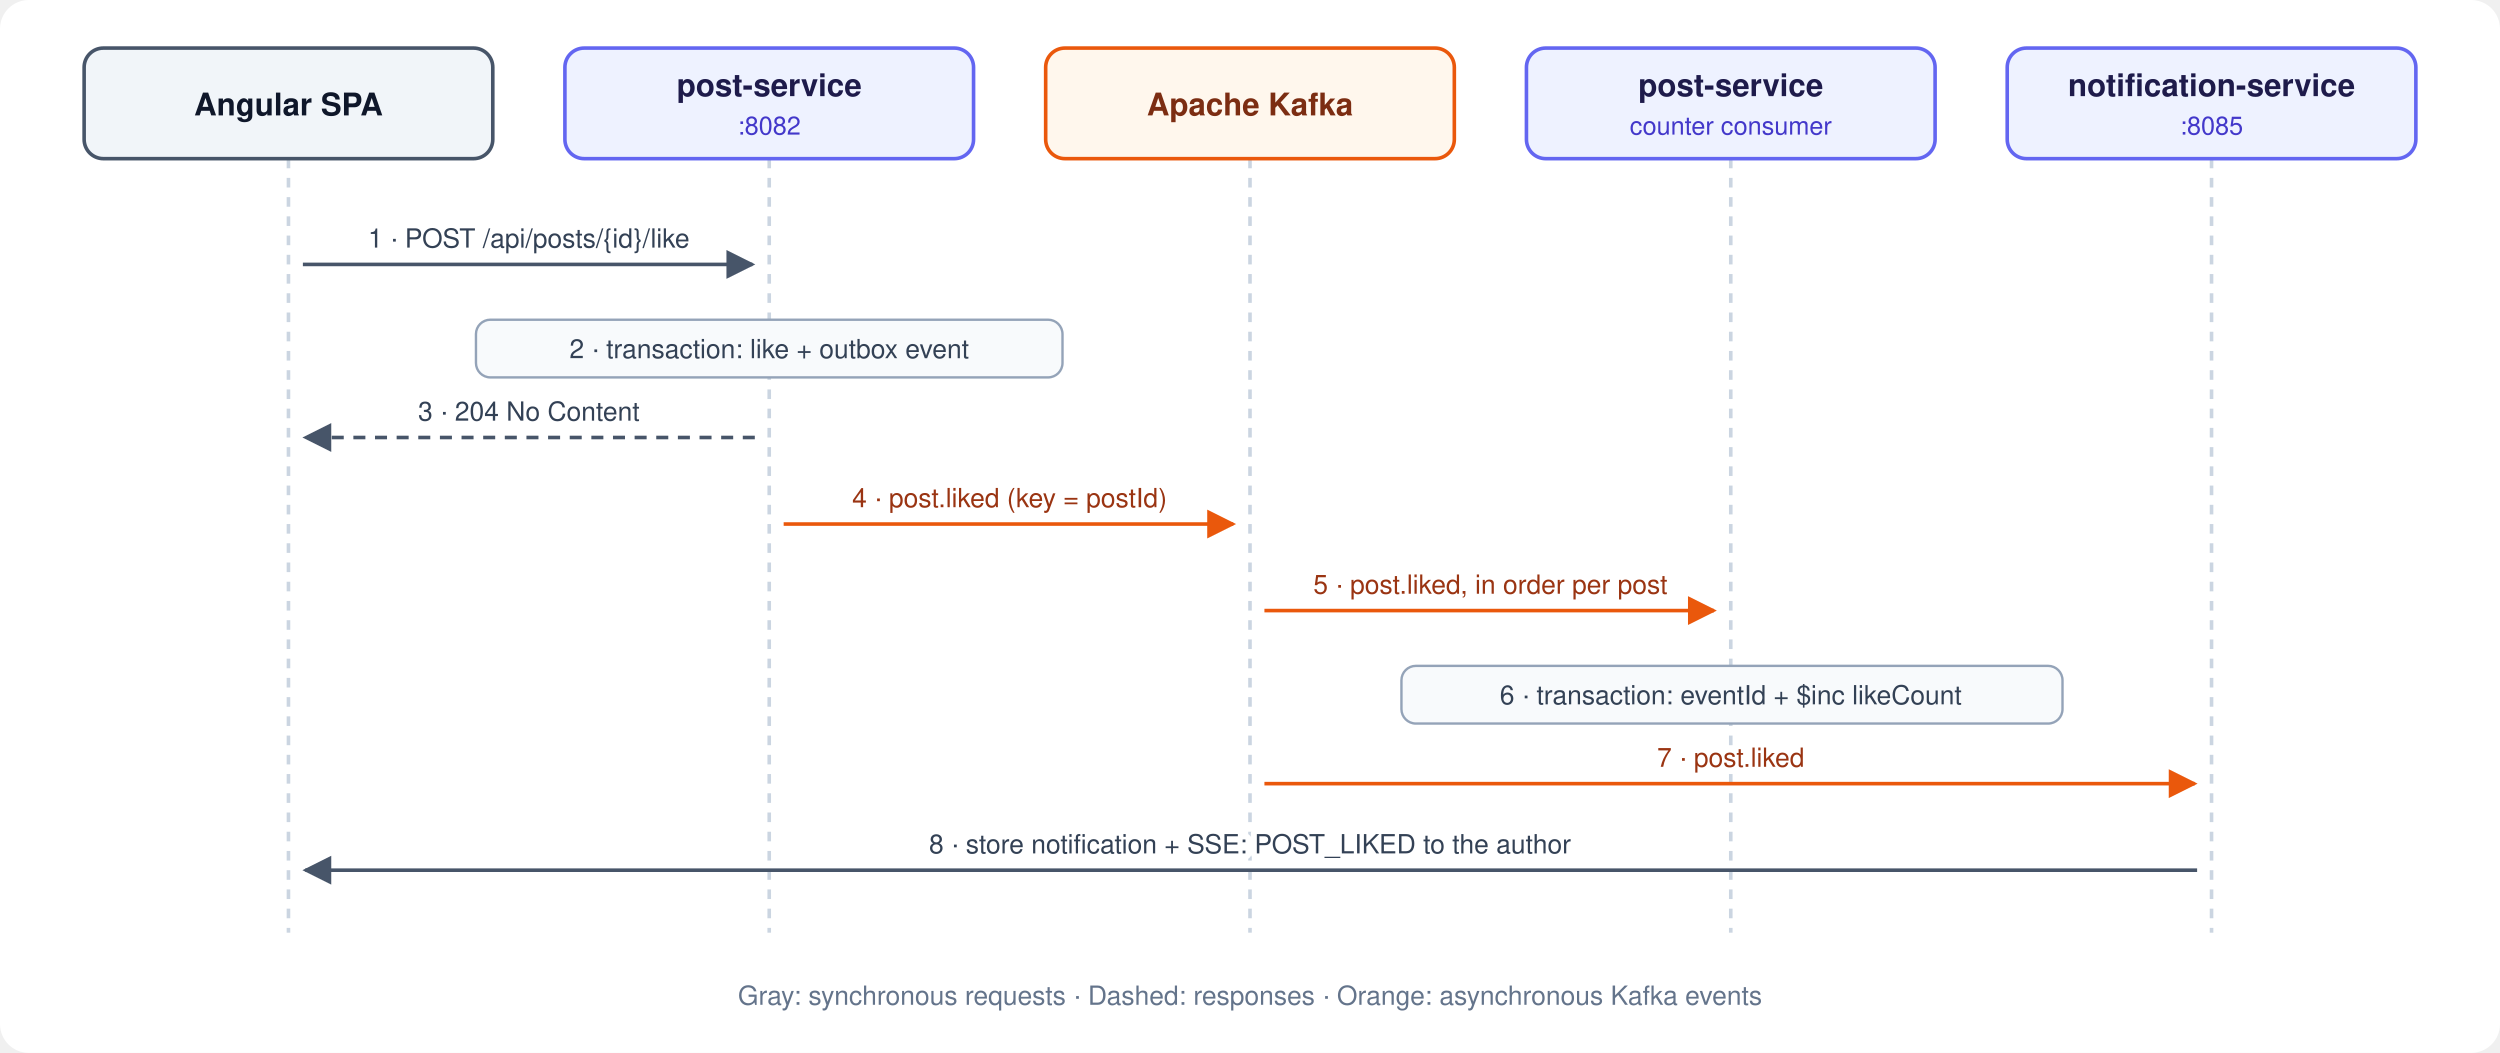
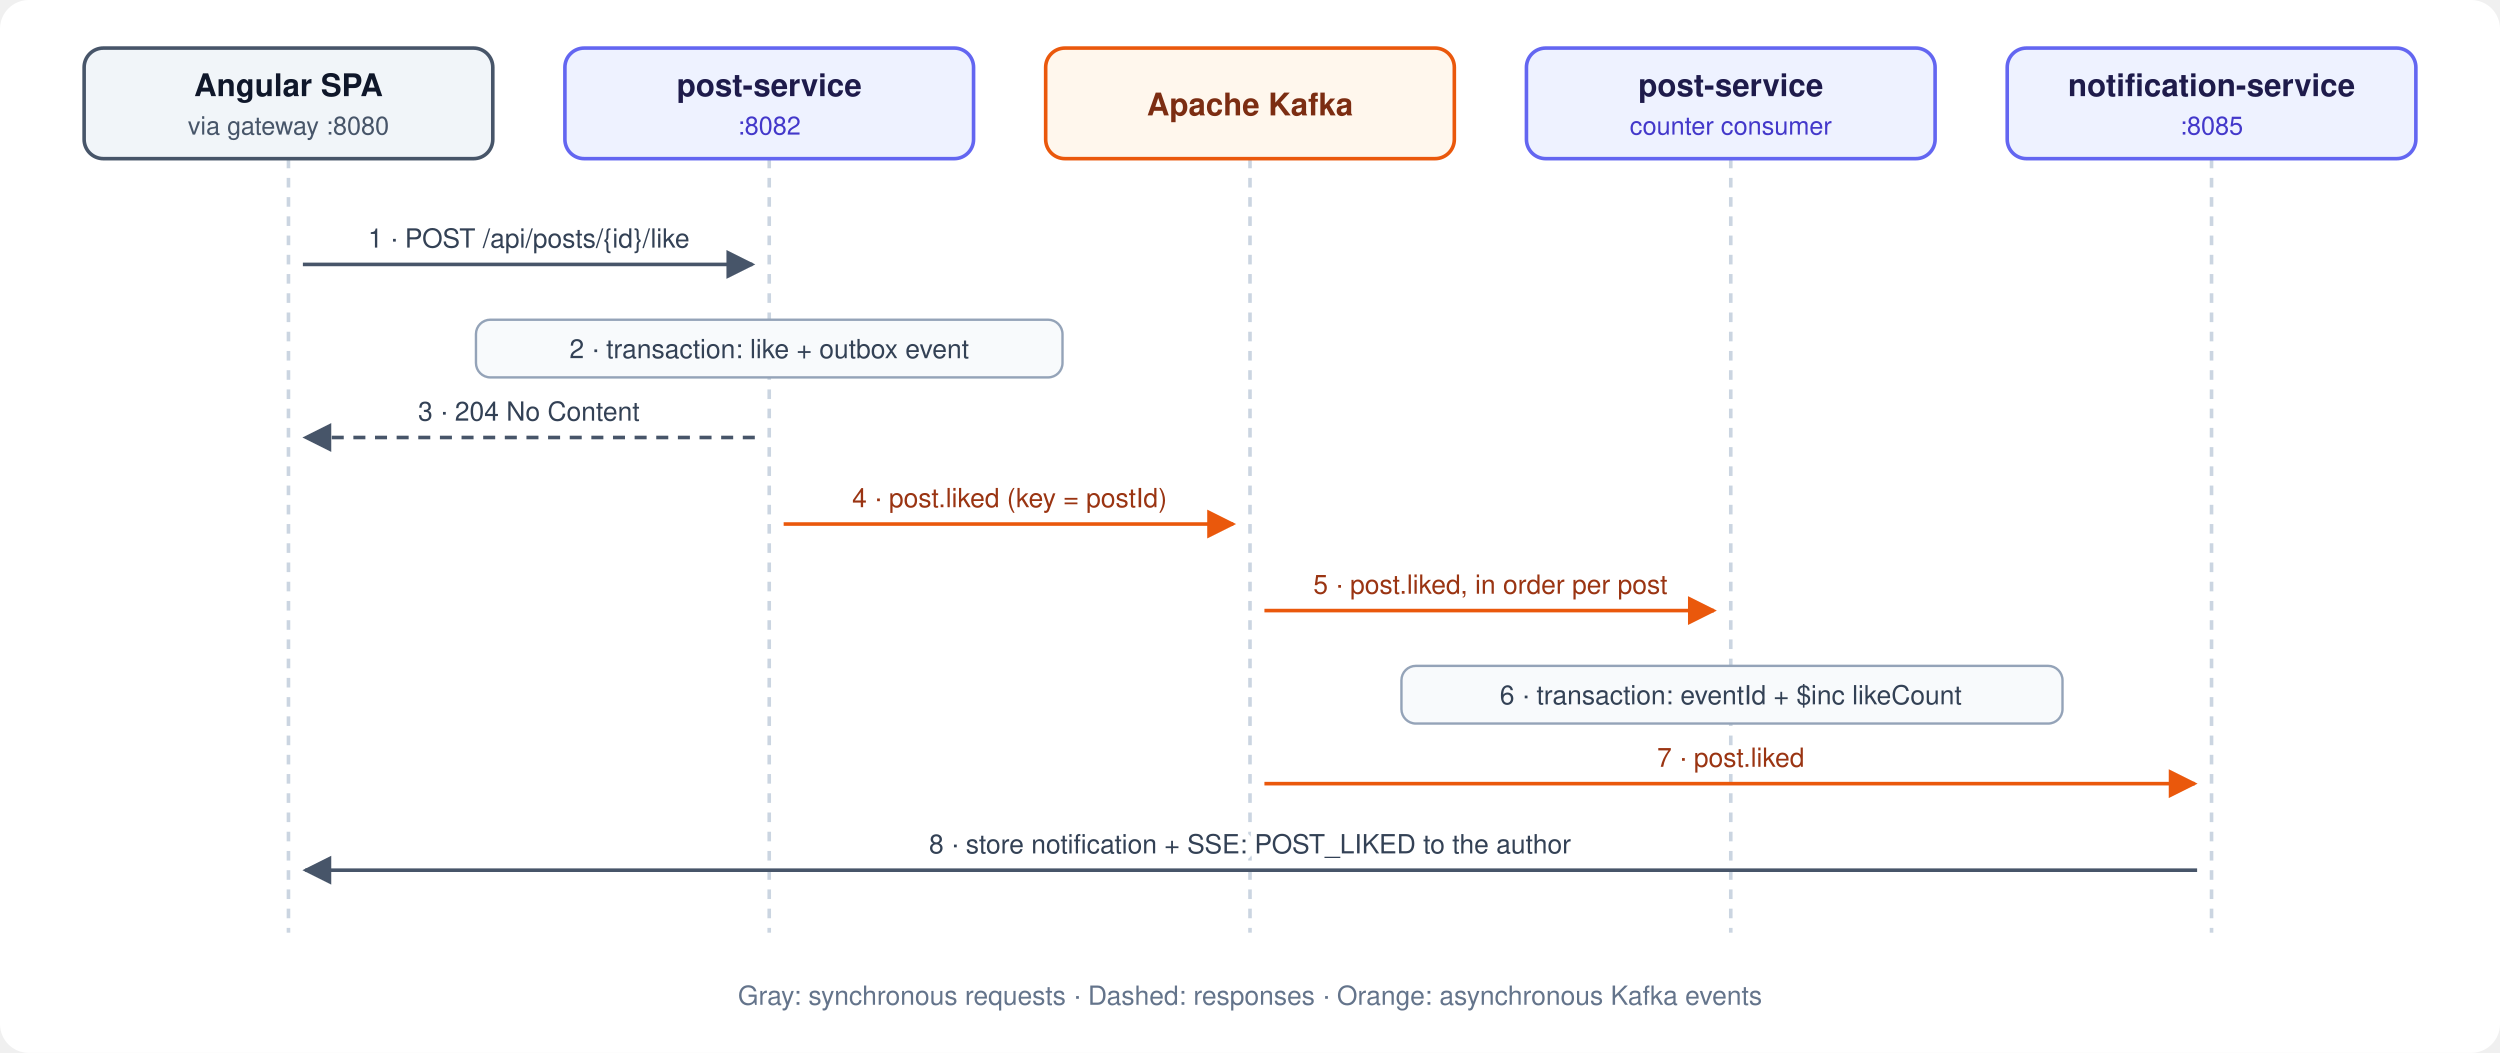
<svg xmlns="http://www.w3.org/2000/svg" viewBox="0 0 1040 438" width="1040" height="438" font-family="-apple-system, Segoe UI, Helvetica, Arial, sans-serif">
  <defs>
    <marker id="arrow-gray" viewBox="0 0 10 10" refX="9" refY="5" markerWidth="8" markerHeight="8" orient="auto-start-reverse">
      <path d="M0,0 L10,5 L0,10 z" fill="#475569" />
    </marker>
    <marker id="arrow-orange" viewBox="0 0 10 10" refX="9" refY="5" markerWidth="8" markerHeight="8" orient="auto-start-reverse">
      <path d="M0,0 L10,5 L0,10 z" fill="#EA580C" />
    </marker>
  </defs>
  <rect x="0" y="0" width="1040" height="438" rx="12" fill="#ffffff" />
  <path d="M120,66 V388" stroke="#CBD5E1" stroke-width="1.5" stroke-dasharray="4 4" fill="none" />
  <path d="M320,66 V388" stroke="#CBD5E1" stroke-width="1.5" stroke-dasharray="4 4" fill="none" />
  <path d="M520,66 V388" stroke="#CBD5E1" stroke-width="1.5" stroke-dasharray="4 4" fill="none" />
  <path d="M720,66 V388" stroke="#CBD5E1" stroke-width="1.5" stroke-dasharray="4 4" fill="none" />
  <path d="M920,66 V388" stroke="#CBD5E1" stroke-width="1.5" stroke-dasharray="4 4" fill="none" />
  <rect x="35" y="20" width="170" height="46" rx="8" fill="#F1F5F9" stroke="#475569" stroke-width="1.5" />
-   <text x="120" y="48" font-size="13" font-weight="600" text-anchor="middle" fill="#0F172A">Angular SPA</text>
+   <text x="120" y="40" font-size="13" font-weight="600" text-anchor="middle" fill="#0F172A">Angular SPA</text>
+   <text x="120" y="56" font-size="10.5" text-anchor="middle" fill="#475569">via gateway :8080</text>
  <rect x="235" y="20" width="170" height="46" rx="8" fill="#EEF2FF" stroke="#6366F1" stroke-width="1.5" />
  <text x="320" y="40" font-size="13" font-weight="600" text-anchor="middle" fill="#1E1B4B">post-service</text>
  <text x="320" y="56" font-size="10.5" text-anchor="middle" fill="#4338CA">:8082</text>
  <rect x="435" y="20" width="170" height="46" rx="8" fill="#FFF7ED" stroke="#EA580C" stroke-width="1.5" />
  <text x="520" y="48" font-size="13" font-weight="600" text-anchor="middle" fill="#7C2D12">Apache Kafka</text>
  <rect x="635" y="20" width="170" height="46" rx="8" fill="#EEF2FF" stroke="#6366F1" stroke-width="1.5" />
  <text x="720" y="40" font-size="13" font-weight="600" text-anchor="middle" fill="#1E1B4B">post-service</text>
  <text x="720" y="56" font-size="10.5" text-anchor="middle" fill="#4338CA">counter consumer</text>
  <rect x="835" y="20" width="170" height="46" rx="8" fill="#EEF2FF" stroke="#6366F1" stroke-width="1.5" />
  <text x="920" y="40" font-size="13" font-weight="600" text-anchor="middle" fill="#1E1B4B">notification-service</text>
  <text x="920" y="56" font-size="10.5" text-anchor="middle" fill="#4338CA">:8085</text>
  <path d="M126,110 H313" stroke="#475569" stroke-width="1.5" fill="none" marker-end="url(#arrow-gray)" />
  <text x="220" y="103" font-size="11" text-anchor="middle" fill="#334155" stroke="#ffffff" stroke-width="5" stroke-linejoin="round" paint-order="stroke">1 · POST /api/posts/{id}/like</text>
  <rect x="198" y="133" width="244" height="24" rx="6" fill="#F8FAFC" stroke="#94A3B8" stroke-width="1" />
  <text x="320" y="149" font-size="11" text-anchor="middle" fill="#334155">2 · transaction: like + outbox event</text>
  <path d="M314,182 H127" stroke="#475569" stroke-width="1.5" fill="none" stroke-dasharray="5 4" marker-end="url(#arrow-gray)" />
  <text x="220" y="175" font-size="11" text-anchor="middle" fill="#334155" stroke="#ffffff" stroke-width="5" stroke-linejoin="round" paint-order="stroke">3 · 204 No Content</text>
  <path d="M326,218 H513" stroke="#EA580C" stroke-width="1.5" fill="none" marker-end="url(#arrow-orange)" />
  <text x="420" y="211" font-size="11" text-anchor="middle" fill="#9A3412" stroke="#ffffff" stroke-width="5" stroke-linejoin="round" paint-order="stroke">4 · post.liked (key = postId)</text>
  <path d="M526,254 H713" stroke="#EA580C" stroke-width="1.5" fill="none" marker-end="url(#arrow-orange)" />
  <text x="620" y="247" font-size="11" text-anchor="middle" fill="#9A3412" stroke="#ffffff" stroke-width="5" stroke-linejoin="round" paint-order="stroke">5 · post.liked, in order per post</text>
  <rect x="583" y="277" width="275" height="24" rx="6" fill="#F8FAFC" stroke="#94A3B8" stroke-width="1" />
  <text x="720" y="293" font-size="11" text-anchor="middle" fill="#334155">6 · transaction: eventId + $inc likeCount</text>
  <path d="M526,326 H913" stroke="#EA580C" stroke-width="1.5" fill="none" marker-end="url(#arrow-orange)" />
  <text x="720" y="319" font-size="11" text-anchor="middle" fill="#9A3412" stroke="#ffffff" stroke-width="5" stroke-linejoin="round" paint-order="stroke">7 · post.liked</text>
  <path d="M914,362 H127" stroke="#475569" stroke-width="1.5" fill="none" marker-end="url(#arrow-gray)" />
  <text x="520" y="355" font-size="11" text-anchor="middle" fill="#334155" stroke="#ffffff" stroke-width="5" stroke-linejoin="round" paint-order="stroke">8 · store notification + SSE: POST_LIKED to the author</text>
  <text x="520" y="418" font-size="11" text-anchor="middle" fill="#64748B">Gray: synchronous requests · Dashed: responses · Orange: asynchronous Kafka events</text>
</svg>
